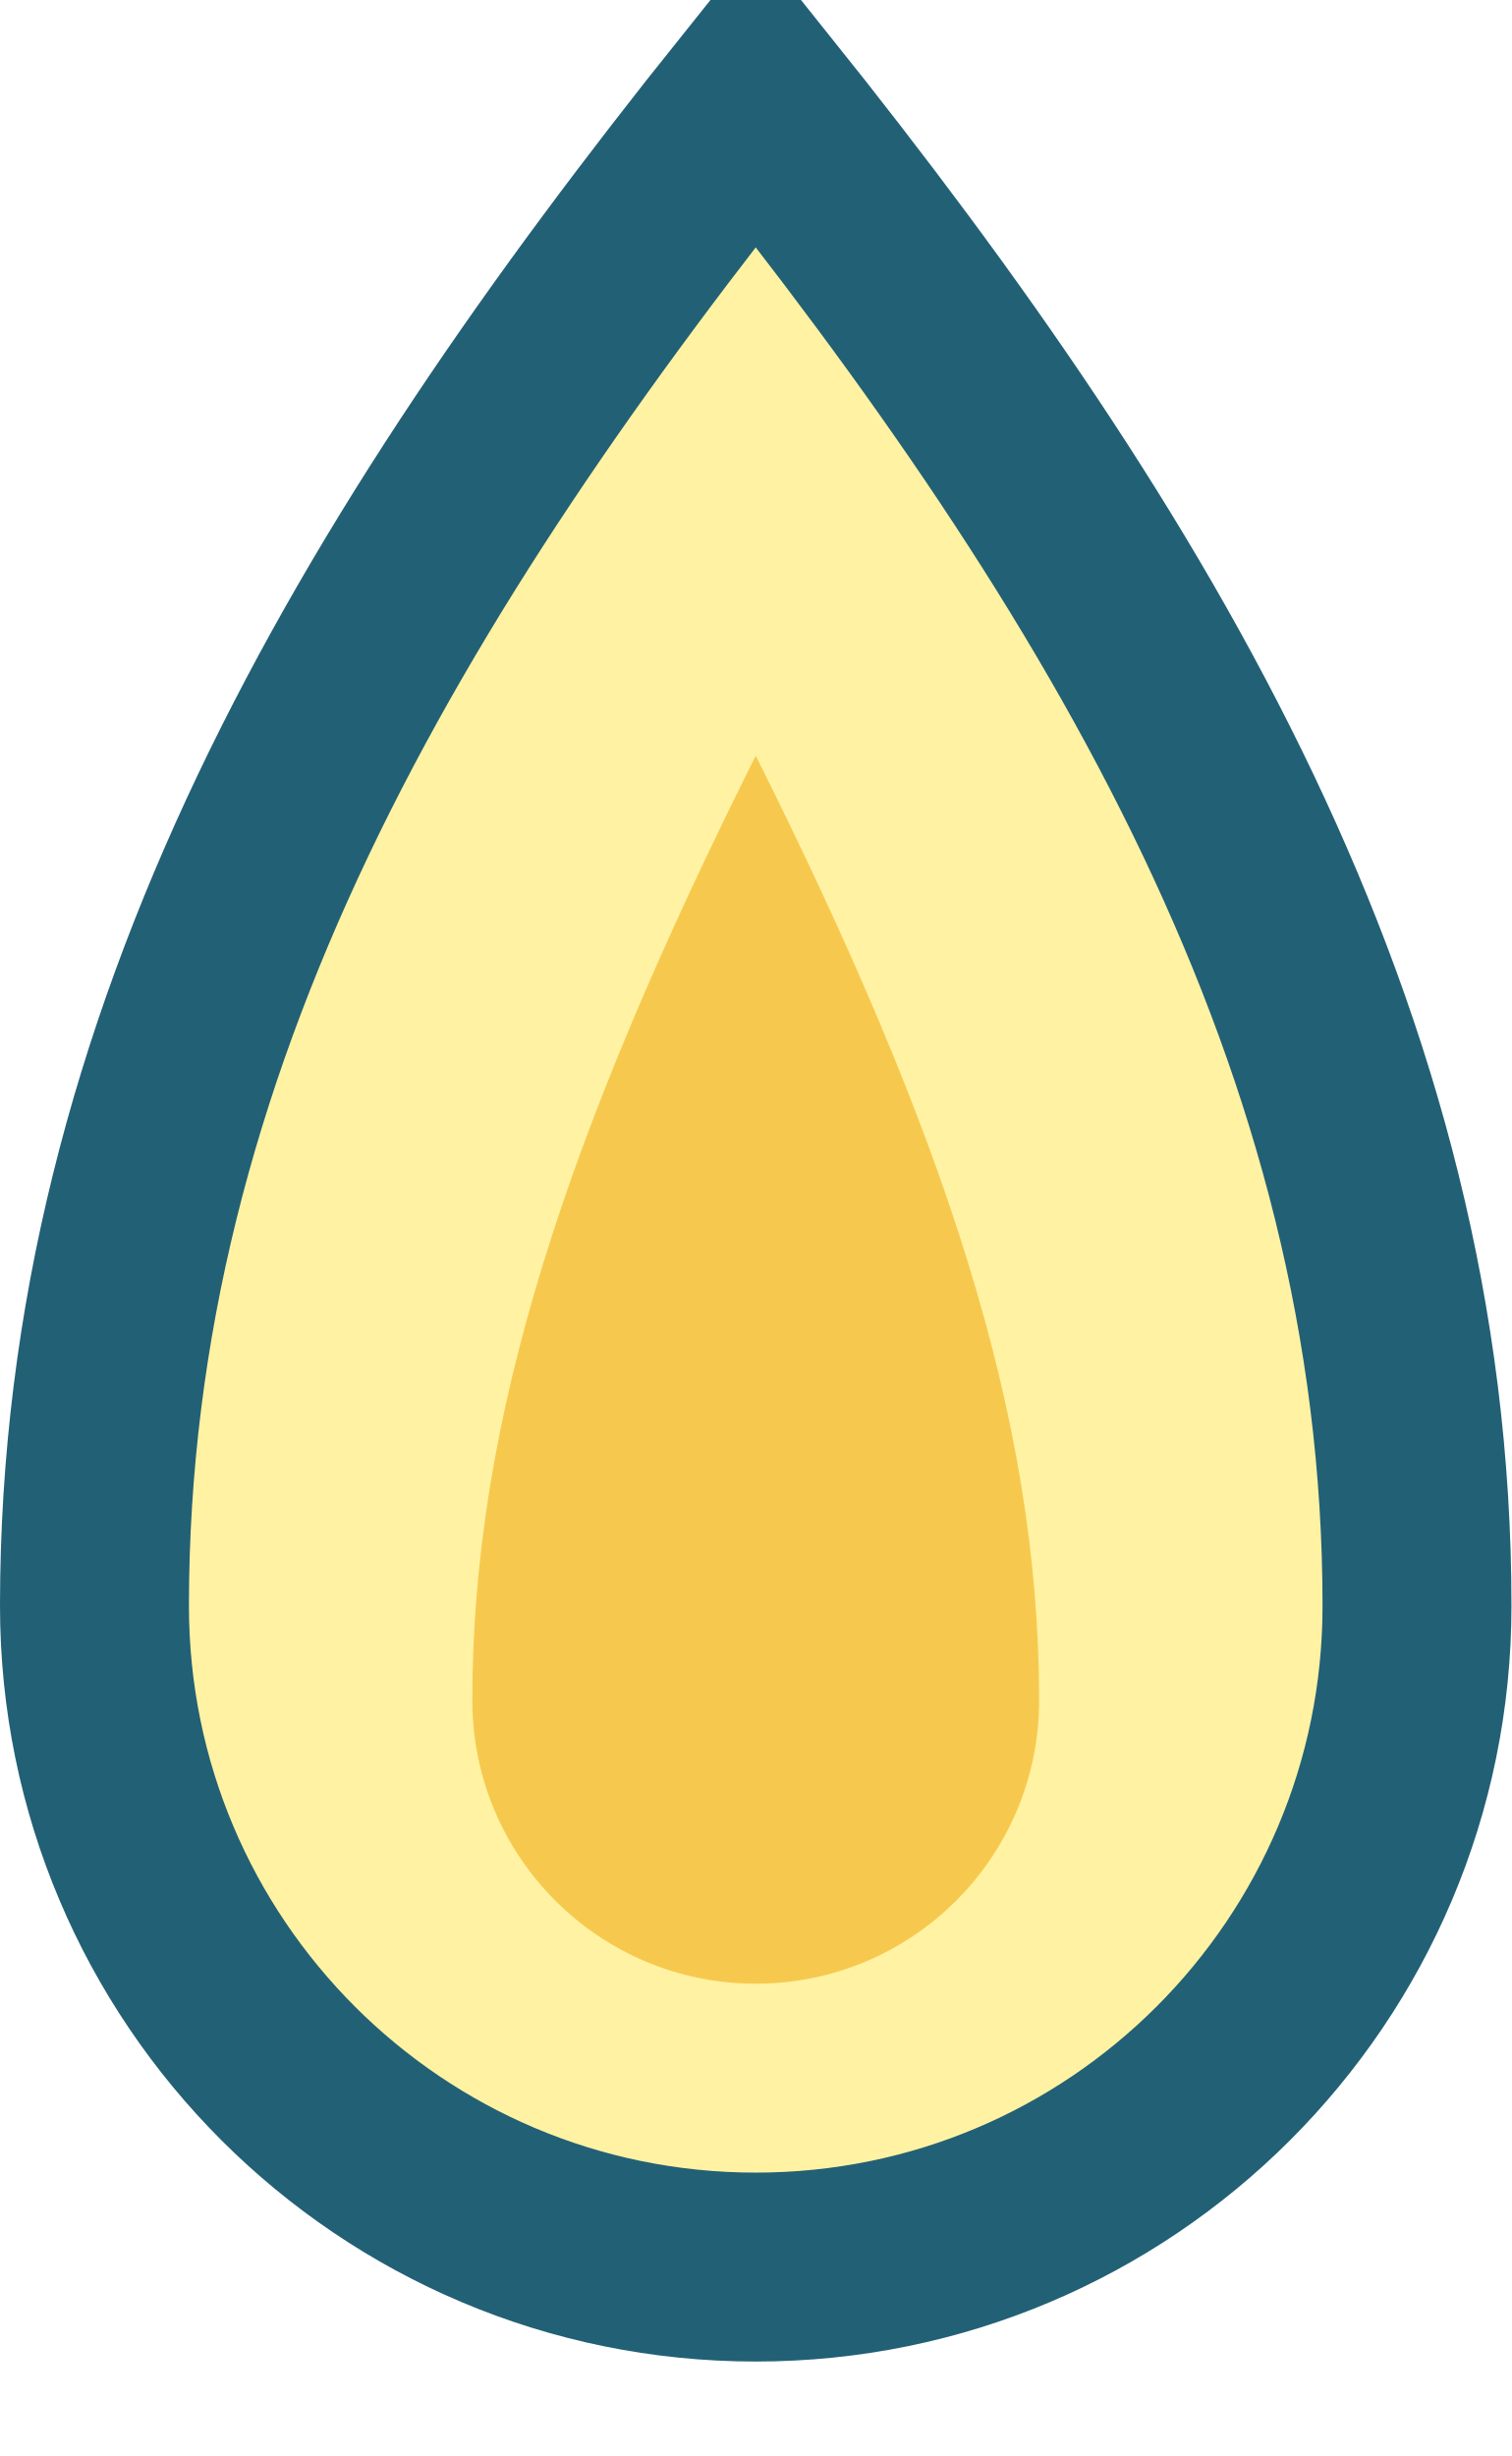
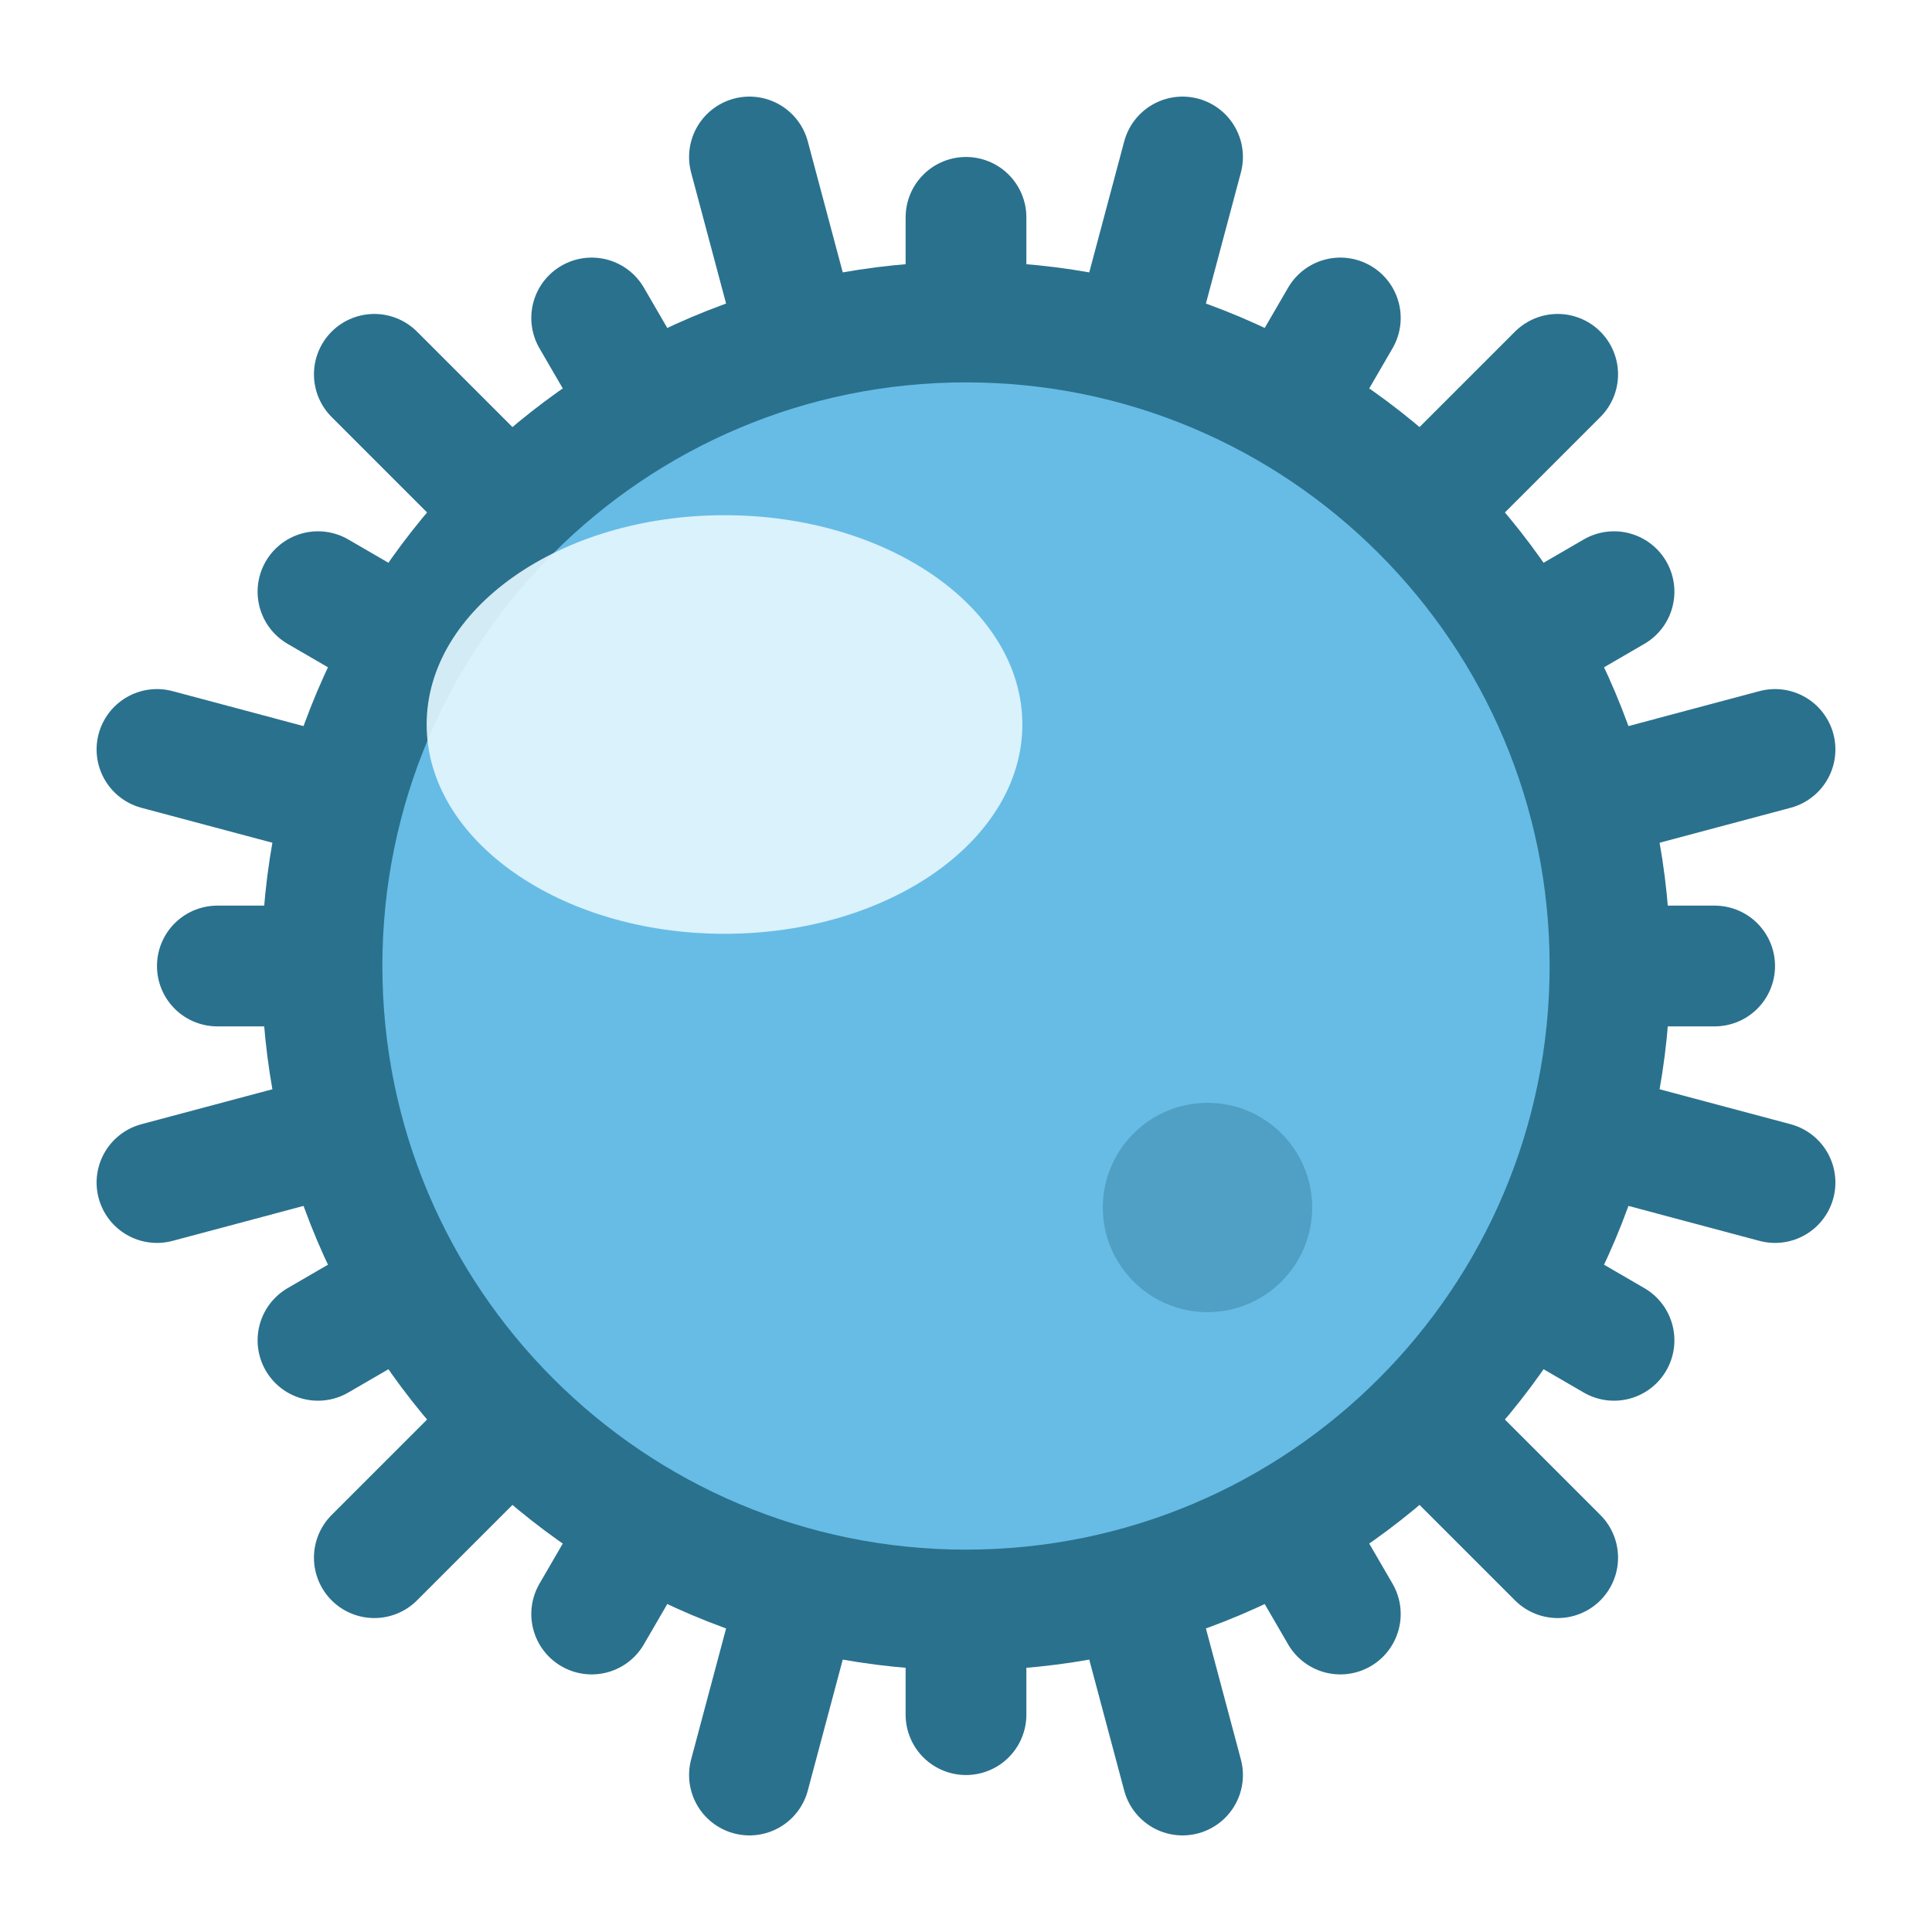
- <svg xmlns="http://www.w3.org/2000/svg" width="16" height="26" viewBox="0 0 16 26">
-   <path d="M8 1c4 5 7 10 7 16a7 7 0 0 1-14 0C1 11 4 6 8 1Z" fill="#fff2a3" stroke="#226075" stroke-width="2" />
-   <path d="M8 8c2 4 3 7 3 10a3 3 0 0 1-6 0c0-3 1-6 3-10Z" fill="#f6c94e" />
+ <svg xmlns="http://www.w3.org/2000/svg" width="24" height="24" viewBox="0 0 24 24">
+   <path d="M19.50 12.00L21.30 12.00" stroke="#2a718e" stroke-width="1.5" stroke-linecap="round" />
+   <path d="M19.24 13.94L22.05 14.69" stroke="#2a718e" stroke-width="1.5" stroke-linecap="round" />
+   <path d="M18.50 15.75L20.05 16.65" stroke="#2a718e" stroke-width="1.5" stroke-linecap="round" />
+   <path d="M17.30 17.30L19.35 19.35" stroke="#2a718e" stroke-width="1.5" stroke-linecap="round" />
+   <path d="M15.75 18.50L16.65 20.05" stroke="#2a718e" stroke-width="1.5" stroke-linecap="round" />
+   <path d="M13.94 19.24L14.69 22.05" stroke="#2a718e" stroke-width="1.5" stroke-linecap="round" />
+   <path d="M12.00 19.50L12.00 21.30" stroke="#2a718e" stroke-width="1.5" stroke-linecap="round" />
+   <path d="M10.06 19.24L9.31 22.05" stroke="#2a718e" stroke-width="1.5" stroke-linecap="round" />
+   <path d="M8.25 18.50L7.35 20.05" stroke="#2a718e" stroke-width="1.5" stroke-linecap="round" />
+   <path d="M6.70 17.30L4.65 19.35" stroke="#2a718e" stroke-width="1.5" stroke-linecap="round" />
+   <path d="M5.50 15.75L3.95 16.65" stroke="#2a718e" stroke-width="1.5" stroke-linecap="round" />
+   <path d="M4.76 13.94L1.95 14.69" stroke="#2a718e" stroke-width="1.5" stroke-linecap="round" />
+   <path d="M4.50 12.00L2.70 12.00" stroke="#2a718e" stroke-width="1.5" stroke-linecap="round" />
+   <path d="M4.76 10.06L1.95 9.31" stroke="#2a718e" stroke-width="1.5" stroke-linecap="round" />
+   <path d="M5.50 8.25L3.95 7.35" stroke="#2a718e" stroke-width="1.5" stroke-linecap="round" />
+   <path d="M6.70 6.70L4.65 4.65" stroke="#2a718e" stroke-width="1.5" stroke-linecap="round" />
+   <path d="M8.25 5.50L7.35 3.95" stroke="#2a718e" stroke-width="1.5" stroke-linecap="round" />
+   <path d="M10.06 4.76L9.31 1.95" stroke="#2a718e" stroke-width="1.5" stroke-linecap="round" />
+   <path d="M12.00 4.50L12.00 2.70" stroke="#2a718e" stroke-width="1.5" stroke-linecap="round" />
+   <path d="M13.94 4.76L14.69 1.95" stroke="#2a718e" stroke-width="1.5" stroke-linecap="round" />
+   <path d="M15.75 5.50L16.65 3.95" stroke="#2a718e" stroke-width="1.5" stroke-linecap="round" />
+   <path d="M17.30 6.70L19.35 4.65" stroke="#2a718e" stroke-width="1.5" stroke-linecap="round" />
+   <path d="M18.50 8.25L20.05 7.35" stroke="#2a718e" stroke-width="1.5" stroke-linecap="round" />
+   <path d="M19.24 10.06L22.05 9.31" stroke="#2a718e" stroke-width="1.5" stroke-linecap="round" />
+   <circle cx="12" cy="12" r="8" fill="#67bce5" stroke="#2a718e" stroke-width="1.5" />
+   <ellipse cx="9" cy="9" rx="3.7" ry="2.6" fill="#e6f8ff" opacity=".9" />
+   <circle cx="15" cy="15" r="1.3" fill="#2a718e" opacity=".38" />
</svg>
